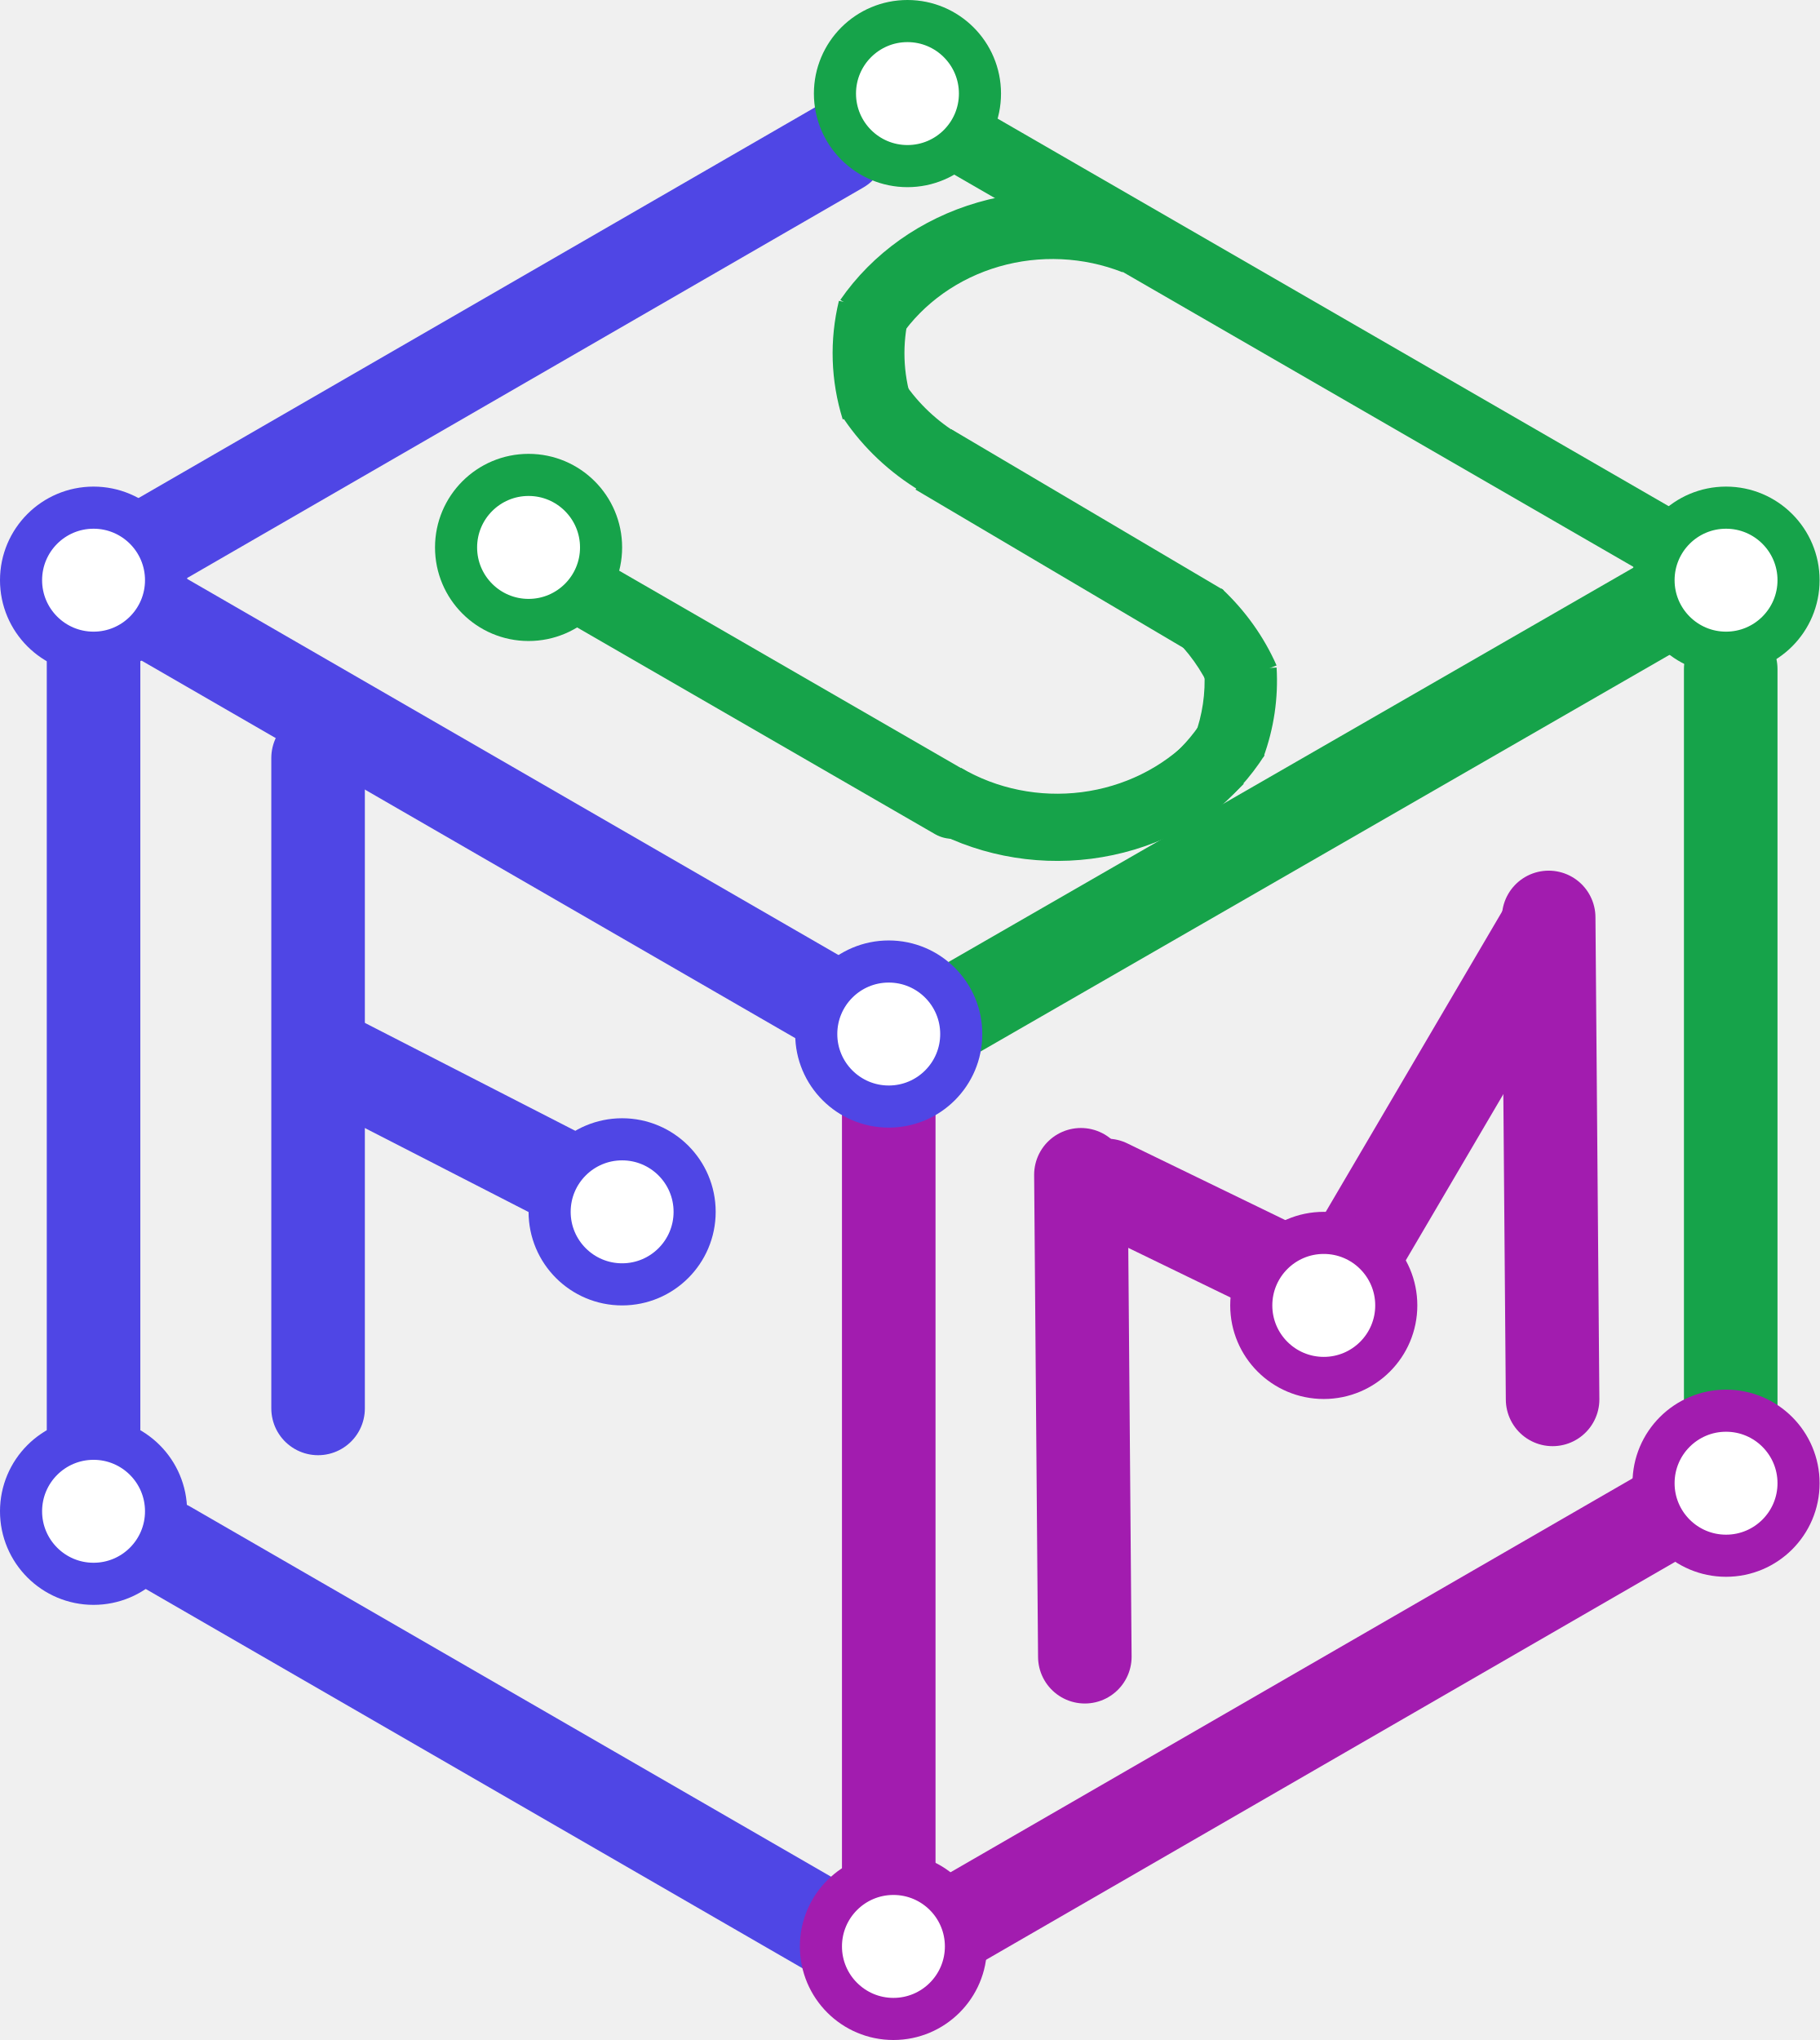
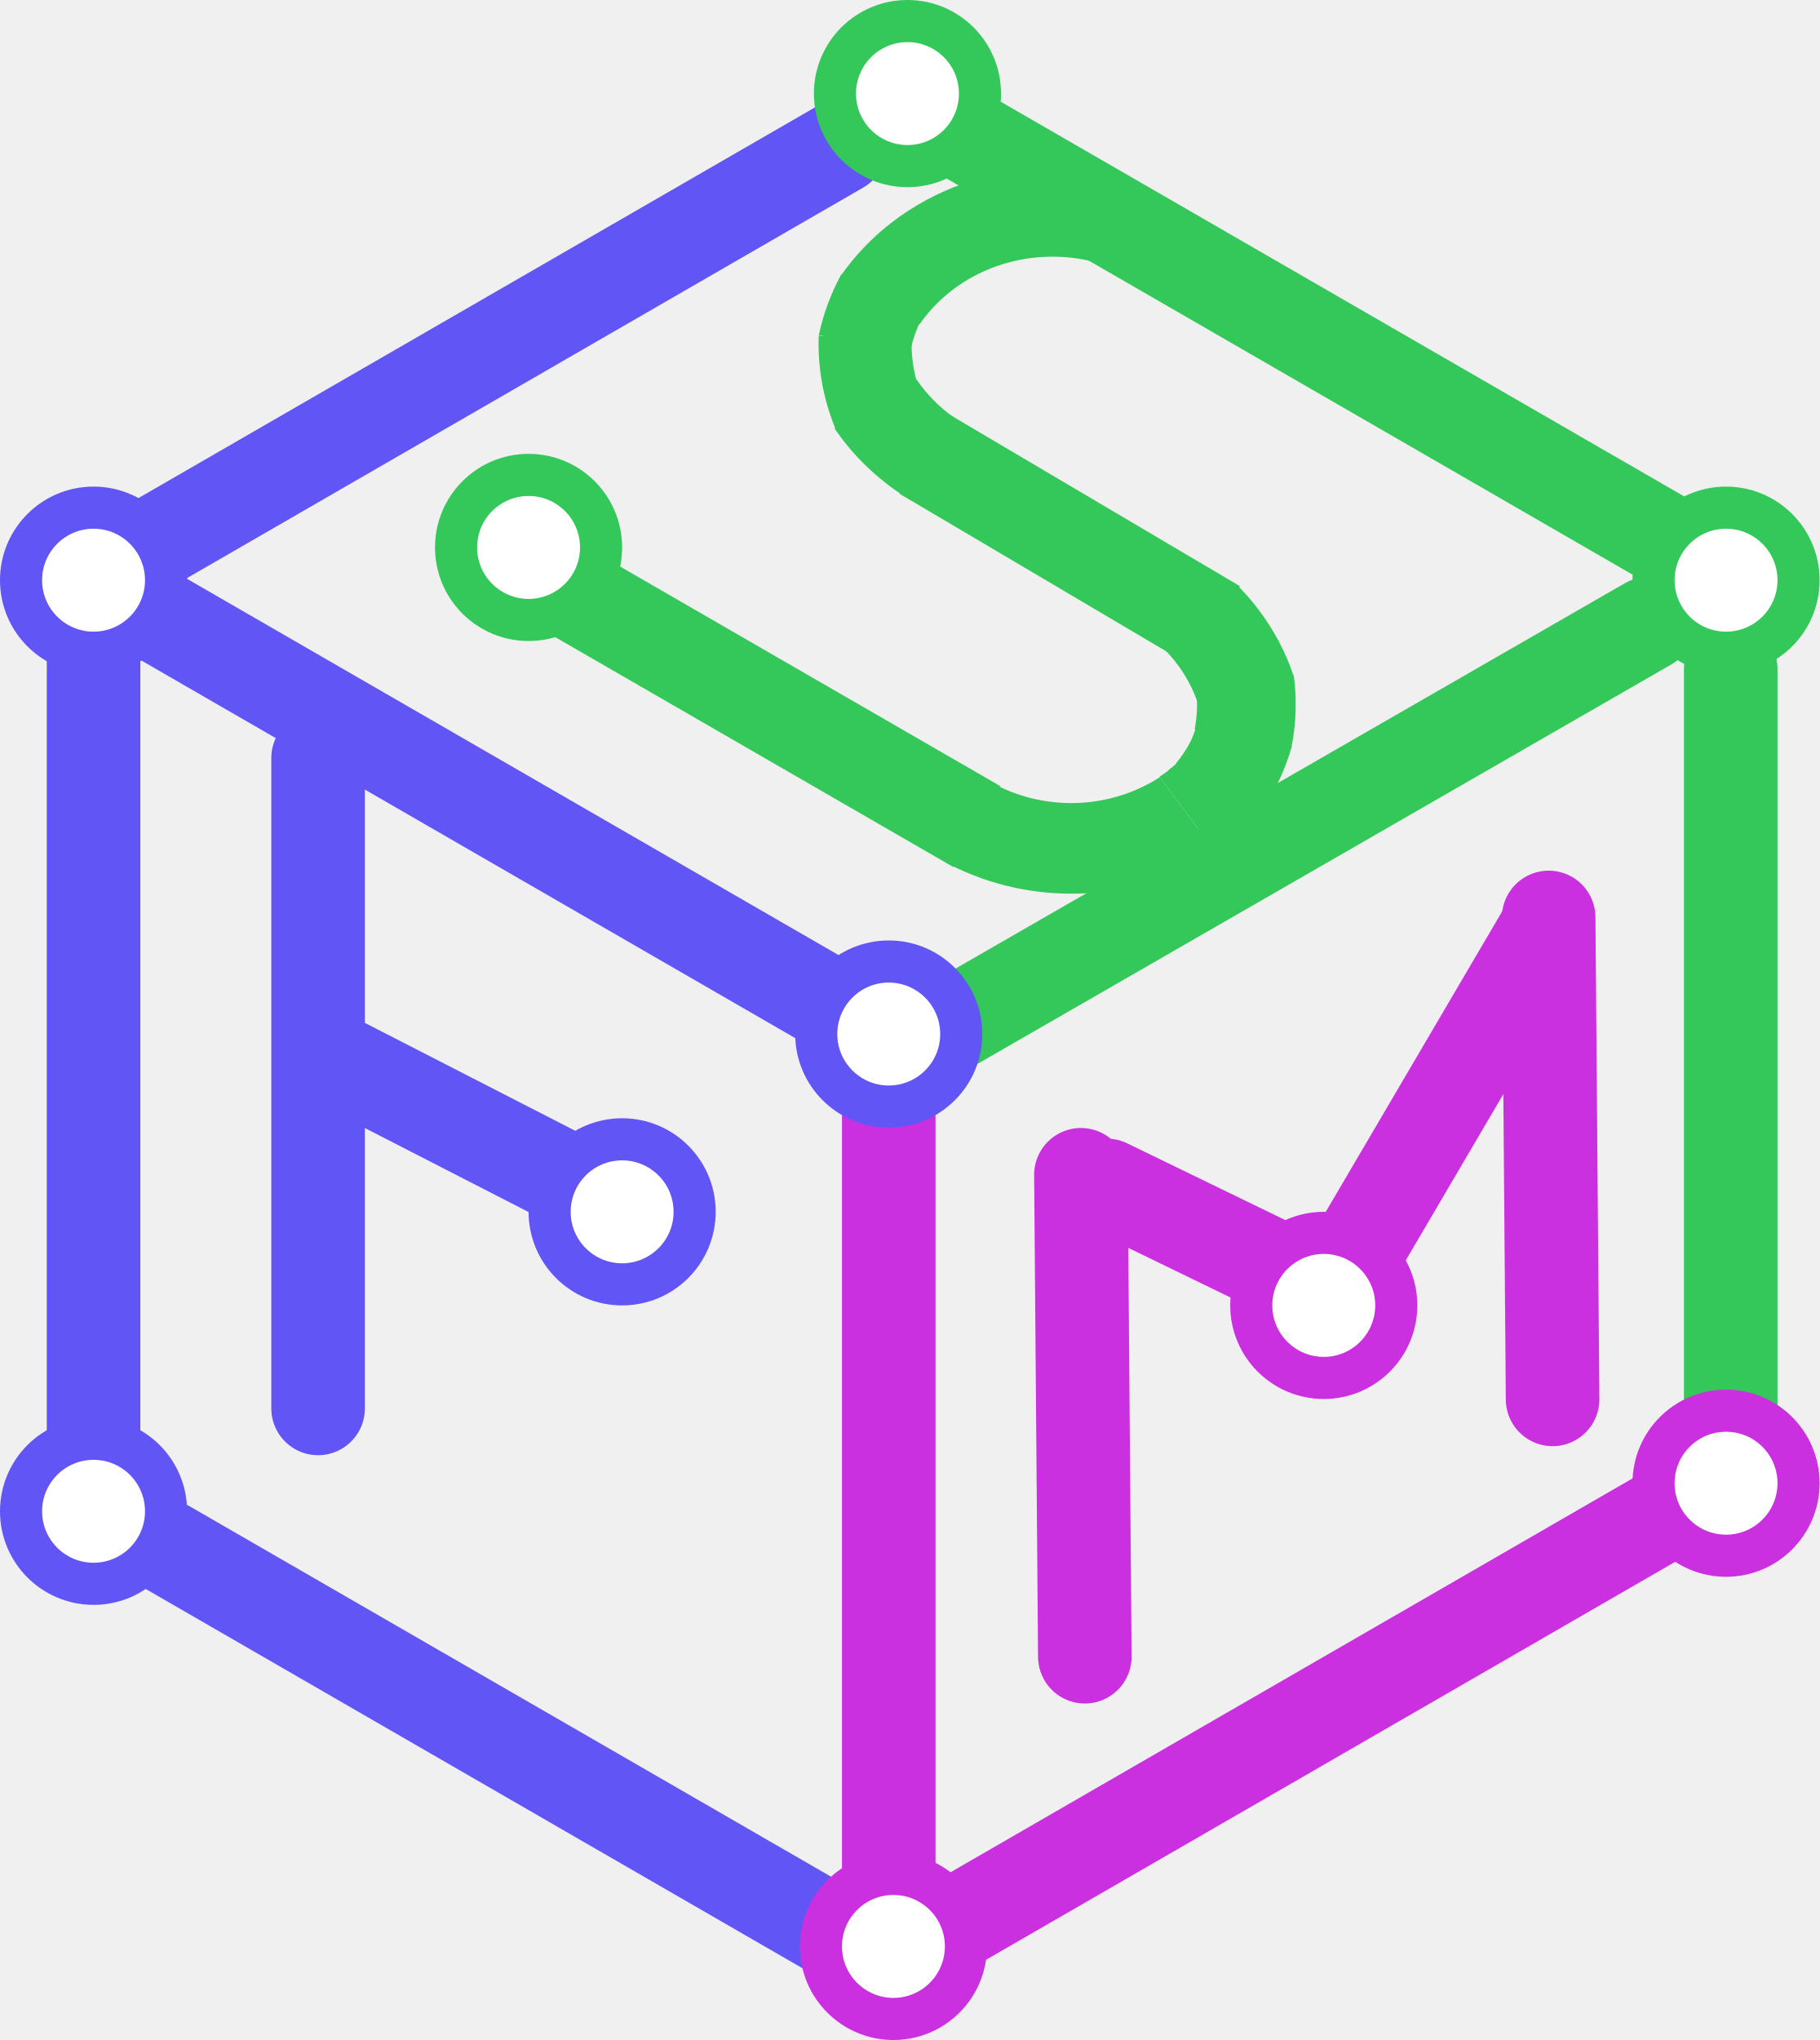
<svg xmlns="http://www.w3.org/2000/svg" width="389" height="436" viewBox="0 0 389 436" fill="none">
-   <path d="M190 222L190 412" stroke="#A21CAF" stroke-width="20" stroke-linecap="round" />
-   <line x1="274.259" y1="271.629" x2="236.629" y2="253.363" stroke="#A21CAF" stroke-width="20" stroke-linecap="round" />
-   <line x1="285.442" y1="275.313" x2="329.935" y2="199.558" stroke="#A21CAF" stroke-width="20" stroke-linecap="round" />
-   <line x1="200.678" y1="218.345" x2="355.345" y2="129.322" stroke="#16A34A" stroke-width="20" stroke-linecap="round" />
-   <line x1="198.801" y1="414.241" x2="368.199" y2="316.439" stroke="#A21CAF" stroke-width="20" stroke-linecap="round" />
-   <line x1="370" y1="313" x2="370" y2="143" stroke="#16A34A" stroke-width="20" stroke-linecap="round" />
-   <line x1="187.172" y1="220.235" x2="29.384" y2="129.136" stroke="#4F46E5" stroke-width="20" stroke-linecap="round" />
-   <line x1="133.539" y1="258.335" x2="73.335" y2="227.461" stroke="#4F46E5" stroke-width="20" stroke-linecap="round" />
-   <line x1="182.885" y1="415.66" x2="35.66" y2="330.66" stroke="#4F46E5" stroke-width="20" stroke-linecap="round" />
-   <line x1="21.33" y1="122.772" x2="179.52" y2="31.44" stroke="#4F46E5" stroke-width="20" stroke-linecap="round" />
-   <line x1="358.3" y1="117.745" x2="206.745" y2="30.245" stroke="#16A34A" stroke-width="15" stroke-linecap="round" />
-   <line x1="203.634" y1="171.775" x2="110.866" y2="118.215" stroke="#16A34A" stroke-width="15" stroke-linecap="round" />
-   <path d="M251.348 128.785L206 102" stroke="#16A34A" stroke-width="15" stroke-linecap="square" />
-   <line x1="68" y1="301.013" x2="68" y2="162" stroke="#4F46E5" stroke-width="20" stroke-linecap="round" />
-   <line x1="231.919" y1="354.082" x2="231.082" y2="251.081" stroke="#A21CAF" stroke-width="20" stroke-linecap="round" />
-   <line x1="331.919" y1="299.082" x2="331.082" y2="196.081" stroke="#A21CAF" stroke-width="20" stroke-linecap="round" />
-   <line x1="20" y1="320.019" x2="20" y2="133.981" stroke="#4F46E5" stroke-width="20" stroke-linecap="round" />
-   <circle cx="194" cy="20" r="15.5" fill="white" stroke="#16A34A" stroke-width="9" />
-   <path d="M191 400.5C199.56 400.5 206.5 407.44 206.5 416C206.5 424.56 199.56 431.5 191 431.5C182.44 431.5 175.5 424.56 175.5 416C175.5 407.44 182.44 400.5 191 400.5Z" fill="white" stroke="#A21CAF" stroke-width="9" />
-   <path d="M133 243.5C141.56 243.5 148.5 250.44 148.5 259C148.5 267.56 141.56 274.5 133 274.5C124.44 274.5 117.5 267.56 117.5 259C117.5 250.44 124.44 243.5 133 243.5Z" fill="white" stroke="#4F46E5" stroke-width="9" />
-   <path d="M113 101.5C121.56 101.5 128.5 108.44 128.5 117C128.5 125.56 121.56 132.5 113 132.5C104.44 132.5 97.5 125.56 97.5 117C97.5 108.44 104.44 101.5 113 101.5Z" fill="white" stroke="#16A34A" stroke-width="9" />
-   <path d="M283 263.5C291.56 263.5 298.5 270.44 298.5 279C298.5 287.56 291.56 294.5 283 294.5C274.44 294.5 267.5 287.56 267.5 279C267.5 270.44 274.44 263.5 283 263.5Z" fill="white" stroke="#A21CAF" stroke-width="9" />
-   <path d="M369 301.5C377.56 301.5 384.5 308.44 384.5 317C384.5 325.56 377.56 332.5 369 332.5C360.44 332.5 353.5 325.56 353.5 317C353.5 308.44 360.44 301.5 369 301.5Z" fill="white" stroke="#A21CAF" stroke-width="9" />
-   <circle cx="20" cy="323" r="15.5" fill="white" stroke="#4F46E5" stroke-width="9" />
-   <circle cx="190" cy="221" r="15.5" fill="white" stroke="#4F46E5" stroke-width="9" />
-   <circle cx="369" cy="124" r="15.5" fill="white" stroke="#16A34A" stroke-width="9" />
-   <circle cx="20" cy="124" r="15.5" fill="white" stroke="#4F46E5" stroke-width="9" />
-   <path d="M261.184 125.791C266.212 130.494 270.198 136.079 272.912 142.226L258.87 147.649C256.919 143.231 254.055 139.217 250.441 135.838L261.184 125.791Z" fill="#16A34A" />
-   <path d="M272.915 142.669C273.306 149.182 272.344 155.705 270.082 161.876L255.448 157.184C257.062 152.781 257.748 148.127 257.469 143.48L272.915 142.669Z" fill="#16A34A" />
-   <path d="M270.351 161.409C267.355 166.097 263.566 170.299 259.131 173.852L249.066 162.865C252.231 160.33 254.934 157.331 257.072 153.986L270.351 161.409Z" fill="#16A34A" />
-   <path d="M265.904 167.524C257.379 176.269 245.841 181.935 233.304 183.536C220.767 185.136 208.027 182.569 197.308 176.282L205.466 164.117C213.137 168.617 222.255 170.455 231.227 169.309C240.2 168.164 248.457 164.108 254.558 157.85L265.904 167.524Z" fill="#16A34A" />
-   <path d="M179.635 64.107C186.518 54.138 196.935 46.754 209.058 43.251C221.182 39.748 234.237 40.349 245.933 44.949L239.981 58.185C231.611 54.893 222.267 54.462 213.591 56.969C204.915 59.477 197.46 64.761 192.534 71.895L179.635 64.107Z" fill="#16A34A" />
-   <path d="M196.802 104.981C190.192 101.008 184.589 95.734 180.384 89.527L193.354 81.842C196.364 86.284 200.373 90.059 205.104 92.902L196.802 104.981Z" fill="#16A34A" />
-   <path d="M180.16 89.639C177.588 81.394 177.308 72.671 179.346 64.296L194.317 67.482C192.859 73.475 193.059 79.718 194.9 85.619L180.16 89.639Z" fill="#16A34A" />
+   <path d="M190 222L190 412" stroke="#CB30E0" stroke-width="20" stroke-linecap="round" />
+   <line x1="274.259" y1="271.629" x2="236.629" y2="253.363" stroke="#CB30E0" stroke-width="20" stroke-linecap="round" />
+   <line x1="285.442" y1="275.313" x2="329.935" y2="199.558" stroke="#CB30E0" stroke-width="20" stroke-linecap="round" />
+   <line x1="197.678" y1="222.345" x2="352.345" y2="133.322" stroke="#34C759" stroke-width="20" stroke-linecap="round" />
+   <line x1="198.801" y1="414.241" x2="368.199" y2="316.439" stroke="#CB30E0" stroke-width="20" stroke-linecap="round" />
+   <line x1="370" y1="313" x2="370" y2="143" stroke="#34C759" stroke-width="20" stroke-linecap="round" />
+   <line x1="187.172" y1="220.235" x2="29.384" y2="129.136" stroke="#6155F5" stroke-width="20" stroke-linecap="round" />
+   <line x1="133.539" y1="258.335" x2="73.335" y2="227.461" stroke="#6155F5" stroke-width="20" stroke-linecap="round" />
+   <line x1="182.885" y1="415.66" x2="35.66" y2="330.66" stroke="#6155F5" stroke-width="20" stroke-linecap="round" />
+   <line x1="21.33" y1="122.772" x2="179.52" y2="31.44" stroke="#6155F5" stroke-width="20" stroke-linecap="round" />
+   <line x1="354.885" y1="114.66" x2="207.66" y2="29.66" stroke="#34C759" stroke-width="20" stroke-linecap="round" />
+   <line x1="200.219" y1="171.69" x2="111.781" y2="120.631" stroke="#34C759" stroke-width="20" stroke-linecap="square" />
+   <path d="M251.348 128.785L206 102" stroke="#34C759" stroke-width="20" stroke-linecap="square" />
+   <line x1="68" y1="301.013" x2="68" y2="162" stroke="#6155F5" stroke-width="20" stroke-linecap="round" />
+   <line x1="231.919" y1="354.082" x2="231.082" y2="251.081" stroke="#CB30E0" stroke-width="20" stroke-linecap="round" />
+   <line x1="331.919" y1="299.082" x2="331.082" y2="196.081" stroke="#CB30E0" stroke-width="20" stroke-linecap="round" />
+   <line x1="20" y1="320.019" x2="20" y2="133.981" stroke="#6155F5" stroke-width="20" stroke-linecap="round" />
+   <circle cx="194" cy="20" r="15.5" fill="white" stroke="#34C759" stroke-width="9" />
+   <path d="M191 400.5C199.56 400.5 206.5 407.44 206.5 416C206.5 424.56 199.56 431.5 191 431.5C182.44 431.5 175.5 424.56 175.5 416C175.5 407.44 182.44 400.5 191 400.5Z" fill="white" stroke="#CB30E0" stroke-width="9" />
+   <path d="M133 243.5C141.56 243.5 148.5 250.44 148.5 259C148.5 267.56 141.56 274.5 133 274.5C124.44 274.5 117.5 267.56 117.5 259C117.5 250.44 124.44 243.5 133 243.5Z" fill="white" stroke="#6155F5" stroke-width="9" />
+   <path d="M113 101.5C121.56 101.5 128.5 108.44 128.5 117C128.5 125.56 121.56 132.5 113 132.5C104.44 132.5 97.5 125.56 97.5 117C97.5 108.44 104.44 101.5 113 101.5Z" fill="white" stroke="#34C759" stroke-width="9" />
+   <path d="M283 263.5C291.56 263.5 298.5 270.44 298.5 279C298.5 287.56 291.56 294.5 283 294.5C274.44 294.5 267.5 287.56 267.5 279C267.5 270.44 274.44 263.5 283 263.5Z" fill="white" stroke="#CB30E0" stroke-width="9" />
+   <path d="M369 301.5C377.56 301.5 384.5 308.44 384.5 317C384.5 325.56 377.56 332.5 369 332.5C360.44 332.5 353.5 325.56 353.5 317C353.5 308.44 360.44 301.5 369 301.5Z" fill="white" stroke="#CB30E0" stroke-width="9" />
+   <circle cx="20" cy="323" r="15.5" fill="white" stroke="#6155F5" stroke-width="9" />
+   <circle cx="190" cy="221" r="15.5" fill="white" stroke="#6155F5" stroke-width="9" />
+   <circle cx="369" cy="124" r="15.5" fill="white" stroke="#34C759" stroke-width="9" />
+   <circle cx="20" cy="124" r="15.5" fill="white" stroke="#6155F5" stroke-width="9" />
+   <path d="M264.546 125.112C269.997 130.595 274.077 137.143 276.49 144.281L256.1 150.308C254.643 145.996 252.179 142.041 248.886 138.729L264.546 125.112Z" fill="#34C759" />
+   <path d="M276.59 144.292C277.254 149.299 277.111 154.369 276.167 159.336L255.405 155.885C255.98 152.858 256.067 149.768 255.663 146.717L276.59 144.292Z" fill="#34C759" />
+   <path d="M276.223 159.35C275.419 162.205 274.35 164.989 273.026 167.669L254.062 159.481C254.874 157.837 255.53 156.13 256.022 154.379L276.223 159.35Z" fill="#34C759" />
+   <path d="M273.081 167.488C271.624 170.153 269.917 172.691 267.98 175.073L251.355 163.247C252.543 161.786 253.589 160.23 254.483 158.596L273.081 167.488Z" fill="#34C759" />
+   <path d="M265.963 177.315C264.015 179.026 261.934 180.599 259.736 182.021L247.883 166.009C249.233 165.135 250.512 164.169 251.709 163.118L265.963 177.315Z" fill="#34C759" />
+   <path d="M268.303 175.13C266.646 176.776 264.872 178.315 262.993 179.738L249.844 164.56C250.996 163.688 252.084 162.744 253.1 161.735L268.303 175.13Z" fill="#34C759" />
+   <path d="M259.736 182.022C251.42 187.405 241.655 190.497 231.552 190.944C221.449 191.391 211.415 189.175 202.593 184.55L212.718 167.661C218.157 170.513 224.344 171.879 230.573 171.603C236.803 171.327 242.824 169.421 247.952 166.102L259.736 182.022Z" fill="#34C759" />
+   <path d="M179.635 59.107C185.869 50.078 195.019 43.145 205.757 39.315C216.494 35.486 228.258 34.959 239.337 37.812L233.984 55.99C227.041 54.203 219.67 54.532 212.941 56.932C206.213 59.332 200.479 63.677 196.573 69.334L179.635 59.107Z" fill="#34C759" />
+   <path d="M194.802 106.981C188.192 103.008 182.589 97.734 178.384 91.527L195.952 81.118C198.538 84.934 201.983 88.177 206.047 90.62L194.802 106.981Z" fill="#34C759" />
+   <path d="M178.642 91.731C176.007 85.366 174.779 78.569 175.033 71.748L194.895 72.393C194.735 76.703 195.511 80.999 197.176 85.021L178.642 91.731Z" fill="#34C759" />
+   <path d="M175.045 71.615C176.01 67.093 177.633 62.715 179.868 58.605L197.583 67.031C196.17 69.629 195.145 72.395 194.535 75.253L175.045 71.615Z" fill="#34C759" />
</svg>
